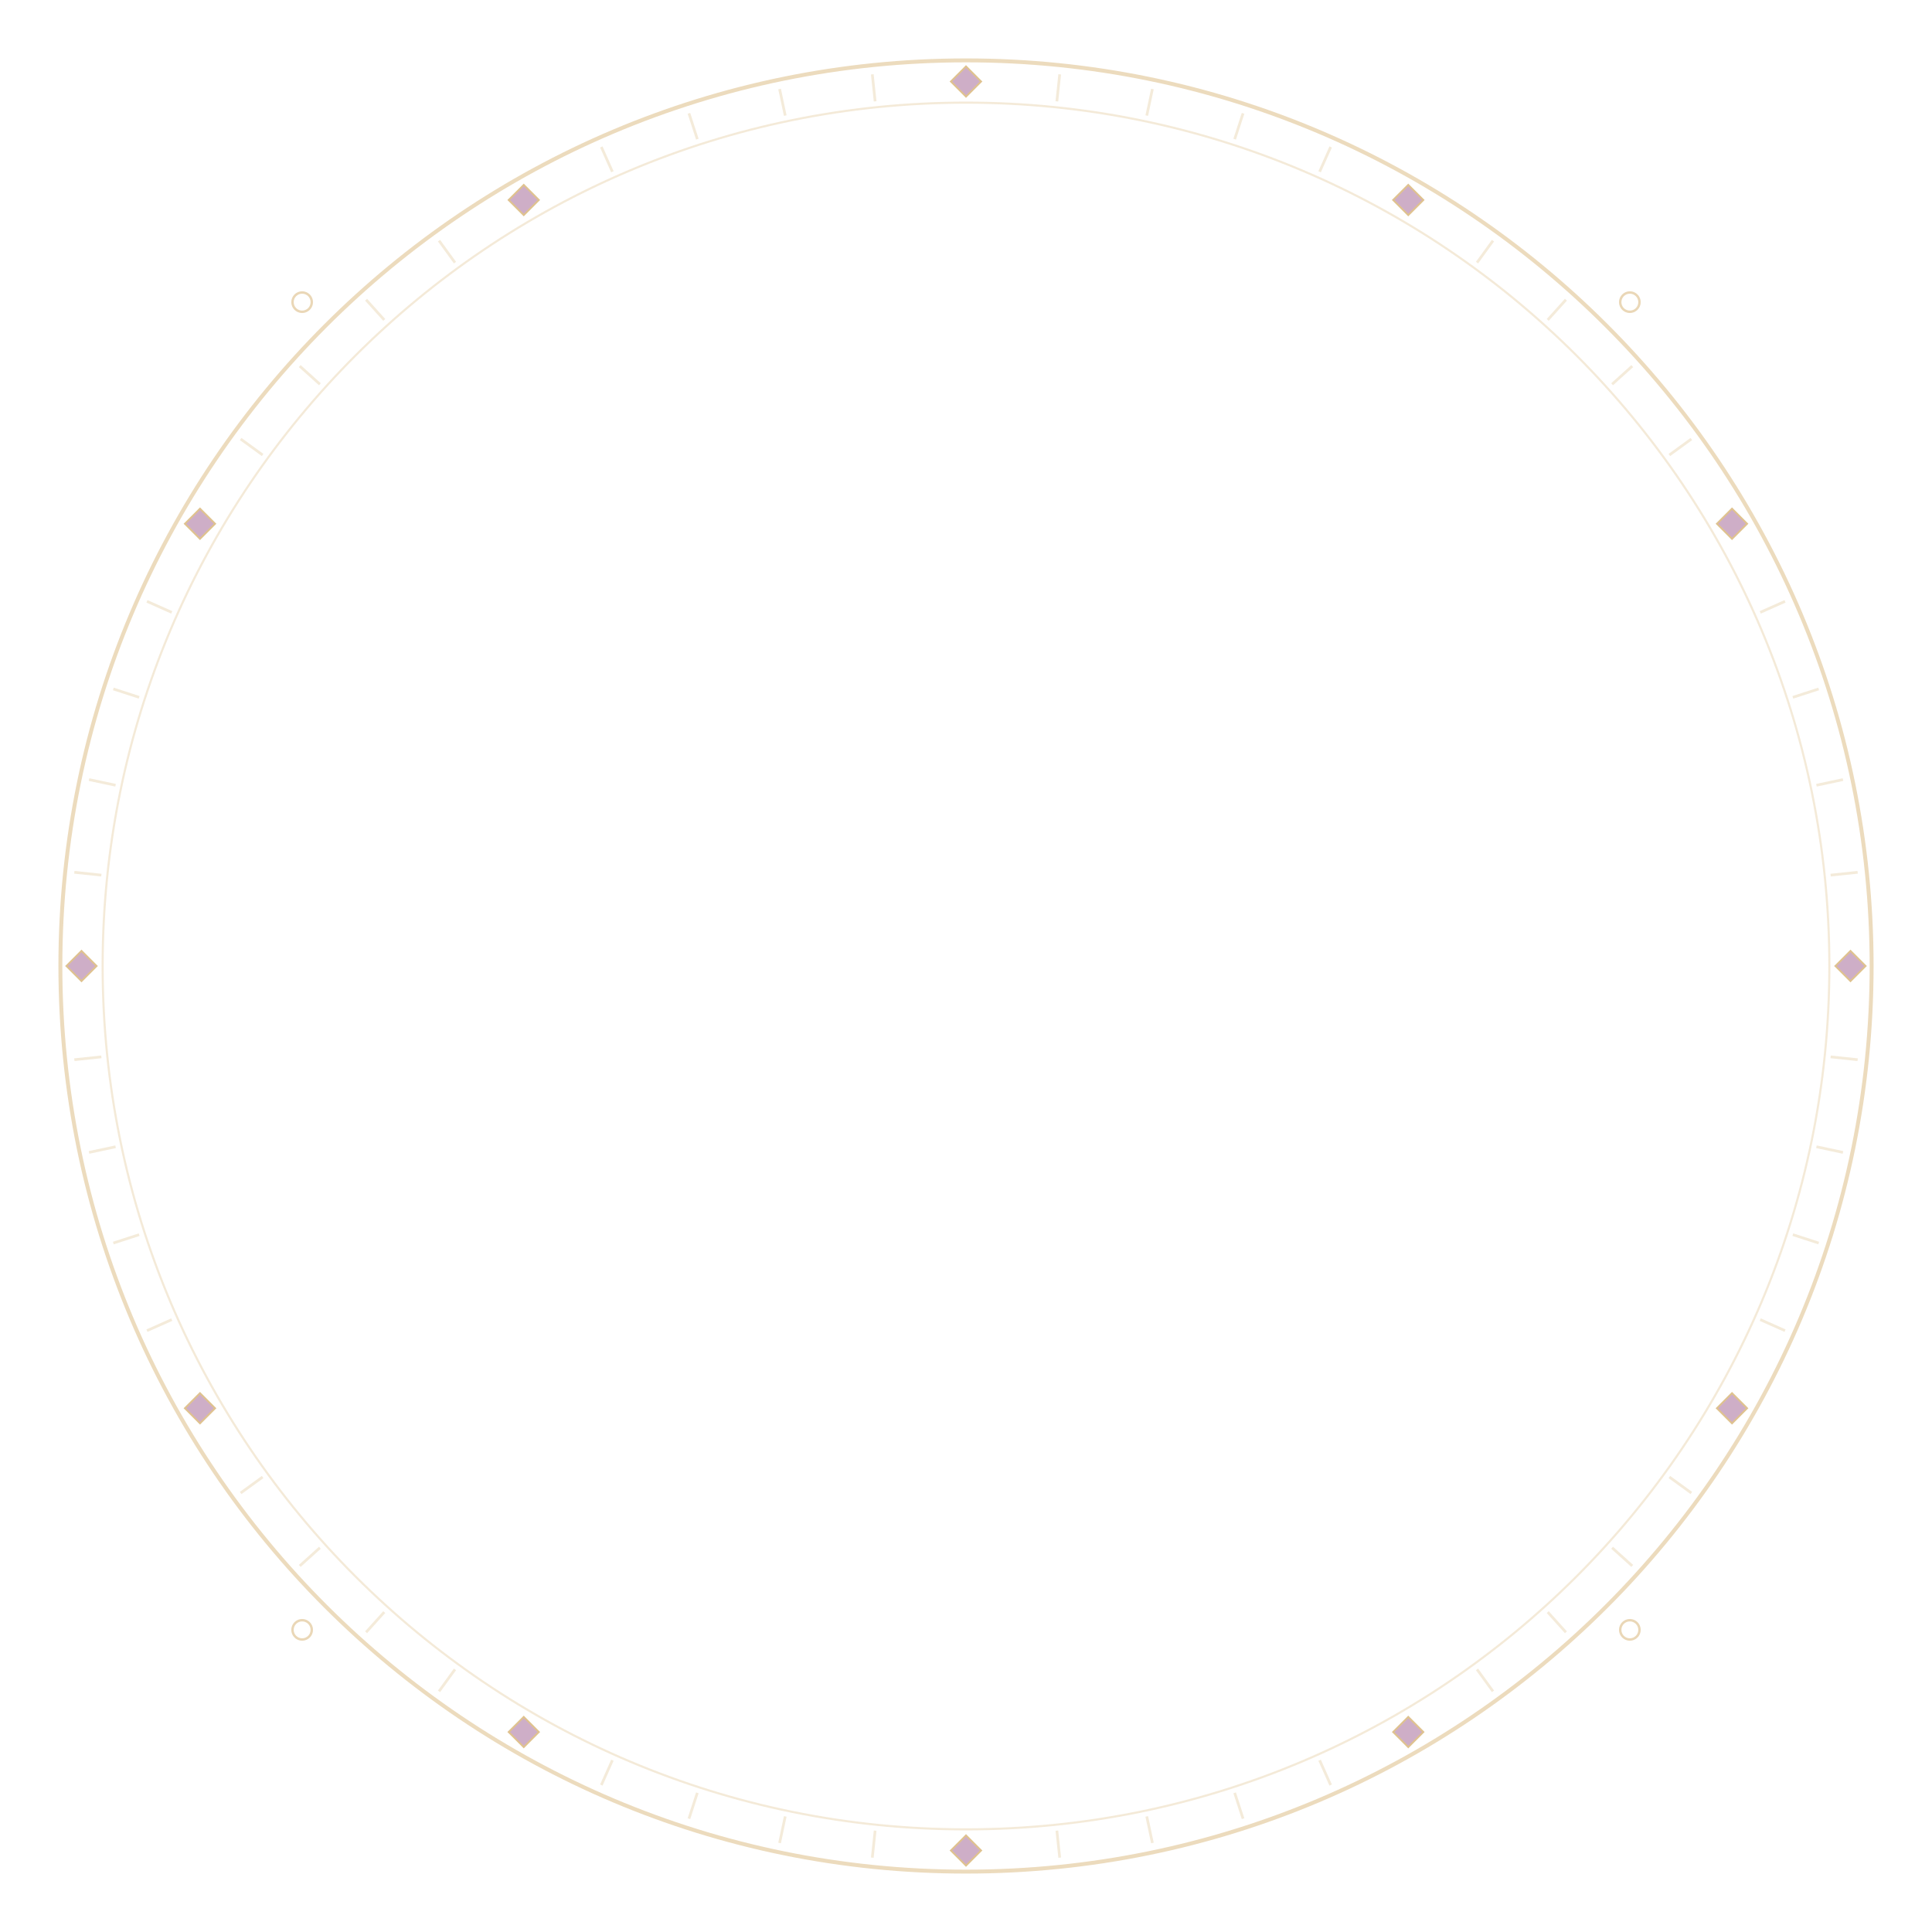
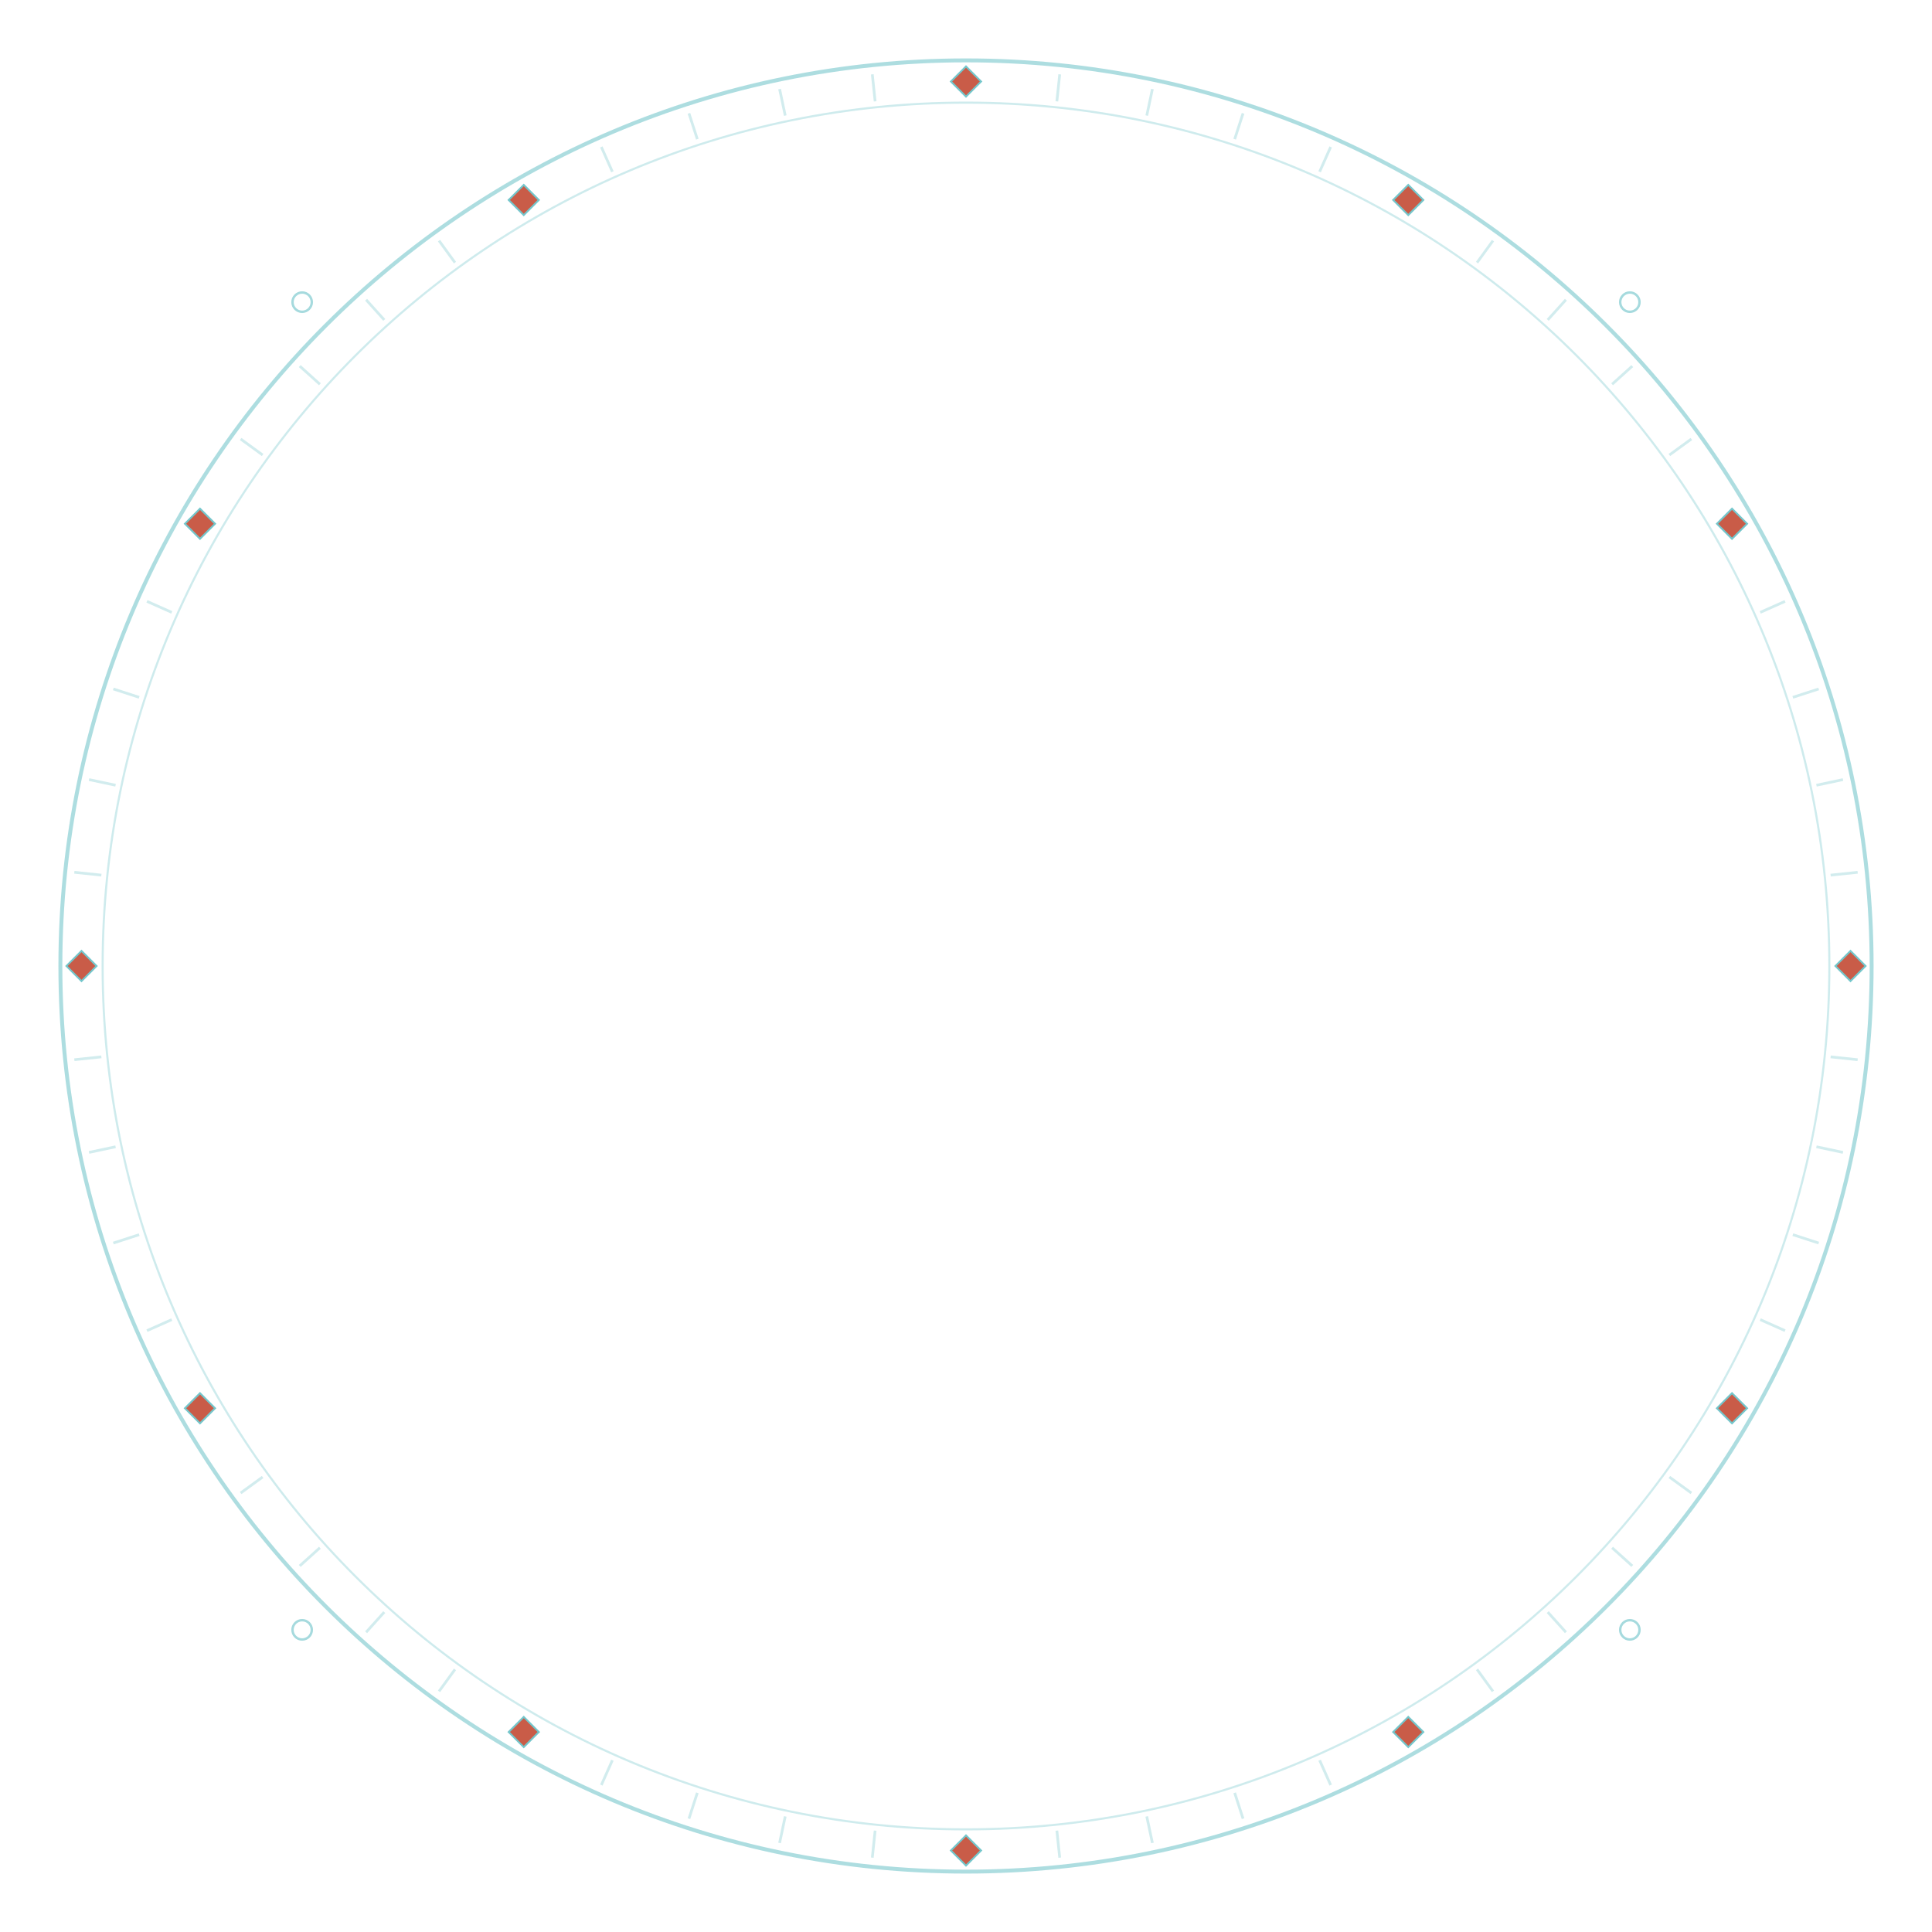
<svg xmlns="http://www.w3.org/2000/svg" width="640" height="640" viewBox="0 0 640 640">
-   <circle cx="320.00" cy="320.00" r="300.00" fill="none" stroke="#d9b77b" stroke-width="1.30" opacity="0.500" />
-   <circle cx="320.00" cy="320.00" r="286.00" fill="none" stroke="#d9b77b" stroke-width="0.70" opacity="0.300" />
-   <path d="M350.10 33.58L351.04 24.63" stroke="#d9b77b" stroke-width="0.90" opacity="0.280" />
-   <path d="M379.88 38.29L381.75 29.49" stroke="#d9b77b" stroke-width="0.90" opacity="0.280" />
-   <path d="M409.00 46.10L411.78 37.54" stroke="#d9b77b" stroke-width="0.90" opacity="0.280" />
-   <path d="M437.14 56.90L440.80 48.68" stroke="#d9b77b" stroke-width="0.90" opacity="0.280" />
-   <path d="M489.28 87.00L494.57 79.72" stroke="#d9b77b" stroke-width="0.90" opacity="0.280" />
-   <path d="M512.71 105.97L518.73 99.29" stroke="#d9b77b" stroke-width="0.90" opacity="0.280" />
-   <path d="M534.03 127.29L540.71 121.27" stroke="#d9b77b" stroke-width="0.90" opacity="0.280" />
-   <path d="M553.00 150.72L560.28 145.43" stroke="#d9b77b" stroke-width="0.90" opacity="0.280" />
-   <path d="M583.10 202.86L591.32 199.20" stroke="#d9b77b" stroke-width="0.90" opacity="0.280" />
-   <path d="M593.90 231.00L602.46 228.22" stroke="#d9b77b" stroke-width="0.90" opacity="0.280" />
-   <path d="M601.71 260.12L610.51 258.25" stroke="#d9b77b" stroke-width="0.90" opacity="0.280" />
-   <path d="M606.42 289.90L615.37 288.96" stroke="#d9b77b" stroke-width="0.90" opacity="0.280" />
-   <path d="M606.42 350.10L615.37 351.04" stroke="#d9b77b" stroke-width="0.90" opacity="0.280" />
-   <path d="M601.71 379.88L610.51 381.75" stroke="#d9b77b" stroke-width="0.90" opacity="0.280" />
-   <path d="M593.90 409.00L602.46 411.78" stroke="#d9b77b" stroke-width="0.90" opacity="0.280" />
-   <path d="M583.10 437.14L591.32 440.80" stroke="#d9b77b" stroke-width="0.90" opacity="0.280" />
-   <path d="M553.00 489.28L560.28 494.57" stroke="#d9b77b" stroke-width="0.90" opacity="0.280" />
-   <path d="M534.03 512.71L540.71 518.73" stroke="#d9b77b" stroke-width="0.90" opacity="0.280" />
-   <path d="M512.71 534.03L518.73 540.71" stroke="#d9b77b" stroke-width="0.90" opacity="0.280" />
-   <path d="M489.28 553.00L494.57 560.28" stroke="#d9b77b" stroke-width="0.90" opacity="0.280" />
-   <path d="M437.14 583.10L440.80 591.32" stroke="#d9b77b" stroke-width="0.90" opacity="0.280" />
-   <path d="M409.00 593.90L411.78 602.46" stroke="#d9b77b" stroke-width="0.90" opacity="0.280" />
-   <path d="M379.88 601.71L381.75 610.51" stroke="#d9b77b" stroke-width="0.90" opacity="0.280" />
-   <path d="M350.10 606.42L351.04 615.37" stroke="#d9b77b" stroke-width="0.90" opacity="0.280" />
-   <path d="M289.90 606.42L288.96 615.37" stroke="#d9b77b" stroke-width="0.90" opacity="0.280" />
-   <path d="M260.12 601.71L258.25 610.51" stroke="#d9b77b" stroke-width="0.90" opacity="0.280" />
-   <path d="M231.00 593.90L228.22 602.46" stroke="#d9b77b" stroke-width="0.90" opacity="0.280" />
-   <path d="M202.86 583.10L199.20 591.32" stroke="#d9b77b" stroke-width="0.90" opacity="0.280" />
-   <path d="M150.72 553.00L145.43 560.28" stroke="#d9b77b" stroke-width="0.90" opacity="0.280" />
-   <path d="M127.29 534.03L121.27 540.71" stroke="#d9b77b" stroke-width="0.90" opacity="0.280" />
-   <path d="M105.97 512.71L99.29 518.73" stroke="#d9b77b" stroke-width="0.90" opacity="0.280" />
-   <path d="M87.00 489.28L79.72 494.57" stroke="#d9b77b" stroke-width="0.90" opacity="0.280" />
-   <path d="M56.90 437.14L48.68 440.80" stroke="#d9b77b" stroke-width="0.90" opacity="0.280" />
-   <path d="M46.10 409.00L37.54 411.78" stroke="#d9b77b" stroke-width="0.90" opacity="0.280" />
-   <path d="M38.29 379.88L29.49 381.75" stroke="#d9b77b" stroke-width="0.90" opacity="0.280" />
-   <path d="M33.58 350.10L24.63 351.04" stroke="#d9b77b" stroke-width="0.90" opacity="0.280" />
-   <path d="M33.58 289.90L24.63 288.96" stroke="#d9b77b" stroke-width="0.90" opacity="0.280" />
-   <path d="M38.29 260.12L29.49 258.25" stroke="#d9b77b" stroke-width="0.90" opacity="0.280" />
-   <path d="M46.10 231.00L37.54 228.22" stroke="#d9b77b" stroke-width="0.90" opacity="0.280" />
-   <path d="M56.90 202.86L48.68 199.20" stroke="#d9b77b" stroke-width="0.90" opacity="0.280" />
-   <path d="M87.00 150.72L79.72 145.43" stroke="#d9b77b" stroke-width="0.90" opacity="0.280" />
-   <path d="M105.97 127.29L99.29 121.27" stroke="#d9b77b" stroke-width="0.90" opacity="0.280" />
-   <path d="M127.29 105.97L121.27 99.29" stroke="#d9b77b" stroke-width="0.90" opacity="0.280" />
-   <path d="M150.72 87.00L145.43 79.72" stroke="#d9b77b" stroke-width="0.90" opacity="0.280" />
-   <path d="M202.86 56.90L199.20 48.68" stroke="#d9b77b" stroke-width="0.90" opacity="0.280" />
-   <path d="M231.00 46.10L228.22 37.54" stroke="#d9b77b" stroke-width="0.90" opacity="0.280" />
-   <path d="M260.12 38.29L258.25 29.49" stroke="#d9b77b" stroke-width="0.90" opacity="0.280" />
-   <path d="M289.90 33.58L288.96 24.63" stroke="#d9b77b" stroke-width="0.90" opacity="0.280" />
-   <path d="M320.00 22.00L325.00 27.00L320.00 32.00L315.00 27.00Z" fill="#c5a0bd" stroke="#d9b77b" stroke-width=".6" opacity="0.850" />
-   <path d="M466.50 61.25L471.50 66.25L466.50 71.25L461.50 66.25Z" fill="#c5a0bd" stroke="#d9b77b" stroke-width=".6" opacity="0.850" />
-   <path d="M573.75 168.50L578.75 173.50L573.75 178.50L568.75 173.50Z" fill="#c5a0bd" stroke="#d9b77b" stroke-width=".6" opacity="0.850" />
-   <path d="M613.00 315.00L618.00 320.00L613.00 325.00L608.00 320.00Z" fill="#c5a0bd" stroke="#d9b77b" stroke-width=".6" opacity="0.850" />
-   <path d="M573.75 461.50L578.75 466.50L573.75 471.50L568.75 466.50Z" fill="#c5a0bd" stroke="#d9b77b" stroke-width=".6" opacity="0.850" />
-   <path d="M466.50 568.75L471.50 573.75L466.50 578.75L461.50 573.75Z" fill="#c5a0bd" stroke="#d9b77b" stroke-width=".6" opacity="0.850" />
-   <path d="M320.00 608.00L325.00 613.00L320.00 618.00L315.00 613.00Z" fill="#c5a0bd" stroke="#d9b77b" stroke-width=".6" opacity="0.850" />
-   <path d="M173.50 568.75L178.50 573.75L173.50 578.75L168.50 573.75Z" fill="#c5a0bd" stroke="#d9b77b" stroke-width=".6" opacity="0.850" />
-   <path d="M66.25 461.50L71.25 466.50L66.25 471.50L61.25 466.50Z" fill="#c5a0bd" stroke="#d9b77b" stroke-width=".6" opacity="0.850" />
-   <path d="M27.00 315.00L32.00 320.00L27.00 325.00L22.00 320.00Z" fill="#c5a0bd" stroke="#d9b77b" stroke-width=".6" opacity="0.850" />
-   <path d="M66.25 168.50L71.25 173.50L66.25 178.50L61.25 173.50Z" fill="#c5a0bd" stroke="#d9b77b" stroke-width=".6" opacity="0.850" />
-   <path d="M173.50 61.25L178.50 66.25L173.50 71.25L168.50 66.25Z" fill="#c5a0bd" stroke="#d9b77b" stroke-width=".6" opacity="0.850" />
-   <circle cx="539.91" cy="100.09" r="3.20" fill="none" stroke="#d9b77b" stroke-width="0.80" opacity="0.550" />
-   <circle cx="539.91" cy="539.91" r="3.20" fill="none" stroke="#d9b77b" stroke-width="0.80" opacity="0.550" />
-   <circle cx="100.09" cy="539.91" r="3.20" fill="none" stroke="#d9b77b" stroke-width="0.80" opacity="0.550" />
-   <circle cx="100.09" cy="100.09" r="3.20" fill="none" stroke="#d9b77b" stroke-width="0.80" opacity="0.550" />
+   <circle cx="320.00" cy="320.00" r="300.00" fill="none" stroke="#5cbcc2" stroke-width="1.30" opacity="0.500" />
+   <circle cx="320.00" cy="320.00" r="286.00" fill="none" stroke="#5cbcc2" stroke-width="0.70" opacity="0.300" />
+   <path d="M350.10 33.58L351.04 24.63" stroke="#5cbcc2" stroke-width="0.90" opacity="0.280" />
+   <path d="M379.88 38.29L381.75 29.49" stroke="#5cbcc2" stroke-width="0.90" opacity="0.280" />
+   <path d="M409.00 46.10L411.78 37.54" stroke="#5cbcc2" stroke-width="0.90" opacity="0.280" />
+   <path d="M437.14 56.90L440.80 48.68" stroke="#5cbcc2" stroke-width="0.90" opacity="0.280" />
+   <path d="M489.28 87.00L494.57 79.72" stroke="#5cbcc2" stroke-width="0.90" opacity="0.280" />
+   <path d="M512.71 105.97L518.73 99.29" stroke="#5cbcc2" stroke-width="0.90" opacity="0.280" />
+   <path d="M534.03 127.29L540.71 121.27" stroke="#5cbcc2" stroke-width="0.90" opacity="0.280" />
+   <path d="M553.00 150.72L560.28 145.43" stroke="#5cbcc2" stroke-width="0.90" opacity="0.280" />
+   <path d="M583.10 202.86L591.32 199.20" stroke="#5cbcc2" stroke-width="0.90" opacity="0.280" />
+   <path d="M593.90 231.00L602.46 228.22" stroke="#5cbcc2" stroke-width="0.90" opacity="0.280" />
+   <path d="M601.71 260.12L610.51 258.25" stroke="#5cbcc2" stroke-width="0.90" opacity="0.280" />
+   <path d="M606.42 289.90L615.37 288.96" stroke="#5cbcc2" stroke-width="0.90" opacity="0.280" />
+   <path d="M606.42 350.10L615.37 351.04" stroke="#5cbcc2" stroke-width="0.90" opacity="0.280" />
+   <path d="M601.71 379.88L610.51 381.75" stroke="#5cbcc2" stroke-width="0.90" opacity="0.280" />
+   <path d="M593.90 409.00L602.46 411.78" stroke="#5cbcc2" stroke-width="0.90" opacity="0.280" />
+   <path d="M583.10 437.14L591.32 440.80" stroke="#5cbcc2" stroke-width="0.90" opacity="0.280" />
+   <path d="M553.00 489.28L560.28 494.57" stroke="#5cbcc2" stroke-width="0.90" opacity="0.280" />
+   <path d="M534.03 512.71L540.71 518.73" stroke="#5cbcc2" stroke-width="0.90" opacity="0.280" />
+   <path d="M512.71 534.03L518.73 540.71" stroke="#5cbcc2" stroke-width="0.90" opacity="0.280" />
+   <path d="M489.28 553.00L494.57 560.28" stroke="#5cbcc2" stroke-width="0.90" opacity="0.280" />
+   <path d="M437.14 583.10L440.80 591.32" stroke="#5cbcc2" stroke-width="0.90" opacity="0.280" />
+   <path d="M409.00 593.90L411.78 602.46" stroke="#5cbcc2" stroke-width="0.90" opacity="0.280" />
+   <path d="M379.88 601.71L381.75 610.51" stroke="#5cbcc2" stroke-width="0.90" opacity="0.280" />
+   <path d="M350.10 606.42L351.04 615.37" stroke="#5cbcc2" stroke-width="0.90" opacity="0.280" />
+   <path d="M289.90 606.42L288.96 615.37" stroke="#5cbcc2" stroke-width="0.90" opacity="0.280" />
+   <path d="M260.12 601.71L258.25 610.51" stroke="#5cbcc2" stroke-width="0.90" opacity="0.280" />
+   <path d="M231.00 593.90L228.22 602.46" stroke="#5cbcc2" stroke-width="0.90" opacity="0.280" />
+   <path d="M202.86 583.10L199.20 591.32" stroke="#5cbcc2" stroke-width="0.90" opacity="0.280" />
+   <path d="M150.72 553.00L145.43 560.28" stroke="#5cbcc2" stroke-width="0.90" opacity="0.280" />
+   <path d="M127.29 534.03L121.27 540.71" stroke="#5cbcc2" stroke-width="0.90" opacity="0.280" />
+   <path d="M105.97 512.71L99.29 518.73" stroke="#5cbcc2" stroke-width="0.90" opacity="0.280" />
+   <path d="M87.00 489.28L79.72 494.57" stroke="#5cbcc2" stroke-width="0.90" opacity="0.280" />
+   <path d="M56.90 437.14L48.68 440.80" stroke="#5cbcc2" stroke-width="0.90" opacity="0.280" />
+   <path d="M46.10 409.00L37.54 411.78" stroke="#5cbcc2" stroke-width="0.90" opacity="0.280" />
+   <path d="M38.29 379.88L29.49 381.75" stroke="#5cbcc2" stroke-width="0.90" opacity="0.280" />
+   <path d="M33.58 350.10L24.63 351.04" stroke="#5cbcc2" stroke-width="0.90" opacity="0.280" />
+   <path d="M33.58 289.90L24.63 288.96" stroke="#5cbcc2" stroke-width="0.90" opacity="0.280" />
+   <path d="M38.29 260.12L29.49 258.25" stroke="#5cbcc2" stroke-width="0.90" opacity="0.280" />
+   <path d="M46.10 231.00L37.54 228.22" stroke="#5cbcc2" stroke-width="0.90" opacity="0.280" />
+   <path d="M56.90 202.86L48.68 199.20" stroke="#5cbcc2" stroke-width="0.90" opacity="0.280" />
+   <path d="M87.00 150.72L79.72 145.43" stroke="#5cbcc2" stroke-width="0.90" opacity="0.280" />
+   <path d="M105.97 127.29L99.29 121.27" stroke="#5cbcc2" stroke-width="0.90" opacity="0.280" />
+   <path d="M127.29 105.97L121.27 99.29" stroke="#5cbcc2" stroke-width="0.90" opacity="0.280" />
+   <path d="M150.72 87.00L145.43 79.72" stroke="#5cbcc2" stroke-width="0.90" opacity="0.280" />
+   <path d="M202.86 56.90L199.20 48.68" stroke="#5cbcc2" stroke-width="0.90" opacity="0.280" />
+   <path d="M231.00 46.10L228.22 37.54" stroke="#5cbcc2" stroke-width="0.90" opacity="0.280" />
+   <path d="M260.12 38.29L258.25 29.49" stroke="#5cbcc2" stroke-width="0.90" opacity="0.280" />
+   <path d="M289.90 33.58L288.96 24.63" stroke="#5cbcc2" stroke-width="0.90" opacity="0.280" />
+   <path d="M320.00 22.00L325.00 27.00L320.00 32.00L315.00 27.00Z" fill="#c04028" stroke="#5cbcc2" stroke-width=".6" opacity="0.850" />
+   <path d="M466.50 61.25L471.50 66.25L466.50 71.25L461.50 66.25Z" fill="#c04028" stroke="#5cbcc2" stroke-width=".6" opacity="0.850" />
+   <path d="M573.75 168.50L578.75 173.50L573.75 178.50L568.75 173.50Z" fill="#c04028" stroke="#5cbcc2" stroke-width=".6" opacity="0.850" />
+   <path d="M613.00 315.00L618.00 320.00L613.00 325.00L608.00 320.00Z" fill="#c04028" stroke="#5cbcc2" stroke-width=".6" opacity="0.850" />
+   <path d="M573.75 461.50L578.75 466.50L573.75 471.50L568.75 466.50Z" fill="#c04028" stroke="#5cbcc2" stroke-width=".6" opacity="0.850" />
+   <path d="M466.50 568.75L471.50 573.75L466.50 578.75L461.50 573.75Z" fill="#c04028" stroke="#5cbcc2" stroke-width=".6" opacity="0.850" />
+   <path d="M320.00 608.00L325.00 613.00L320.00 618.00L315.00 613.00Z" fill="#c04028" stroke="#5cbcc2" stroke-width=".6" opacity="0.850" />
+   <path d="M173.50 568.75L178.50 573.75L173.50 578.75L168.50 573.75Z" fill="#c04028" stroke="#5cbcc2" stroke-width=".6" opacity="0.850" />
+   <path d="M66.25 461.50L71.25 466.50L66.25 471.50L61.25 466.50Z" fill="#c04028" stroke="#5cbcc2" stroke-width=".6" opacity="0.850" />
+   <path d="M27.00 315.00L32.00 320.00L27.00 325.00L22.00 320.00Z" fill="#c04028" stroke="#5cbcc2" stroke-width=".6" opacity="0.850" />
+   <path d="M66.25 168.50L71.25 173.50L66.25 178.50L61.25 173.50Z" fill="#c04028" stroke="#5cbcc2" stroke-width=".6" opacity="0.850" />
+   <path d="M173.50 61.25L178.50 66.25L173.50 71.25L168.50 66.25Z" fill="#c04028" stroke="#5cbcc2" stroke-width=".6" opacity="0.850" />
+   <circle cx="539.91" cy="100.09" r="3.20" fill="none" stroke="#5cbcc2" stroke-width="0.80" opacity="0.550" />
+   <circle cx="539.91" cy="539.91" r="3.20" fill="none" stroke="#5cbcc2" stroke-width="0.80" opacity="0.550" />
+   <circle cx="100.09" cy="539.91" r="3.20" fill="none" stroke="#5cbcc2" stroke-width="0.80" opacity="0.550" />
+   <circle cx="100.09" cy="100.09" r="3.20" fill="none" stroke="#5cbcc2" stroke-width="0.80" opacity="0.550" />
</svg>
